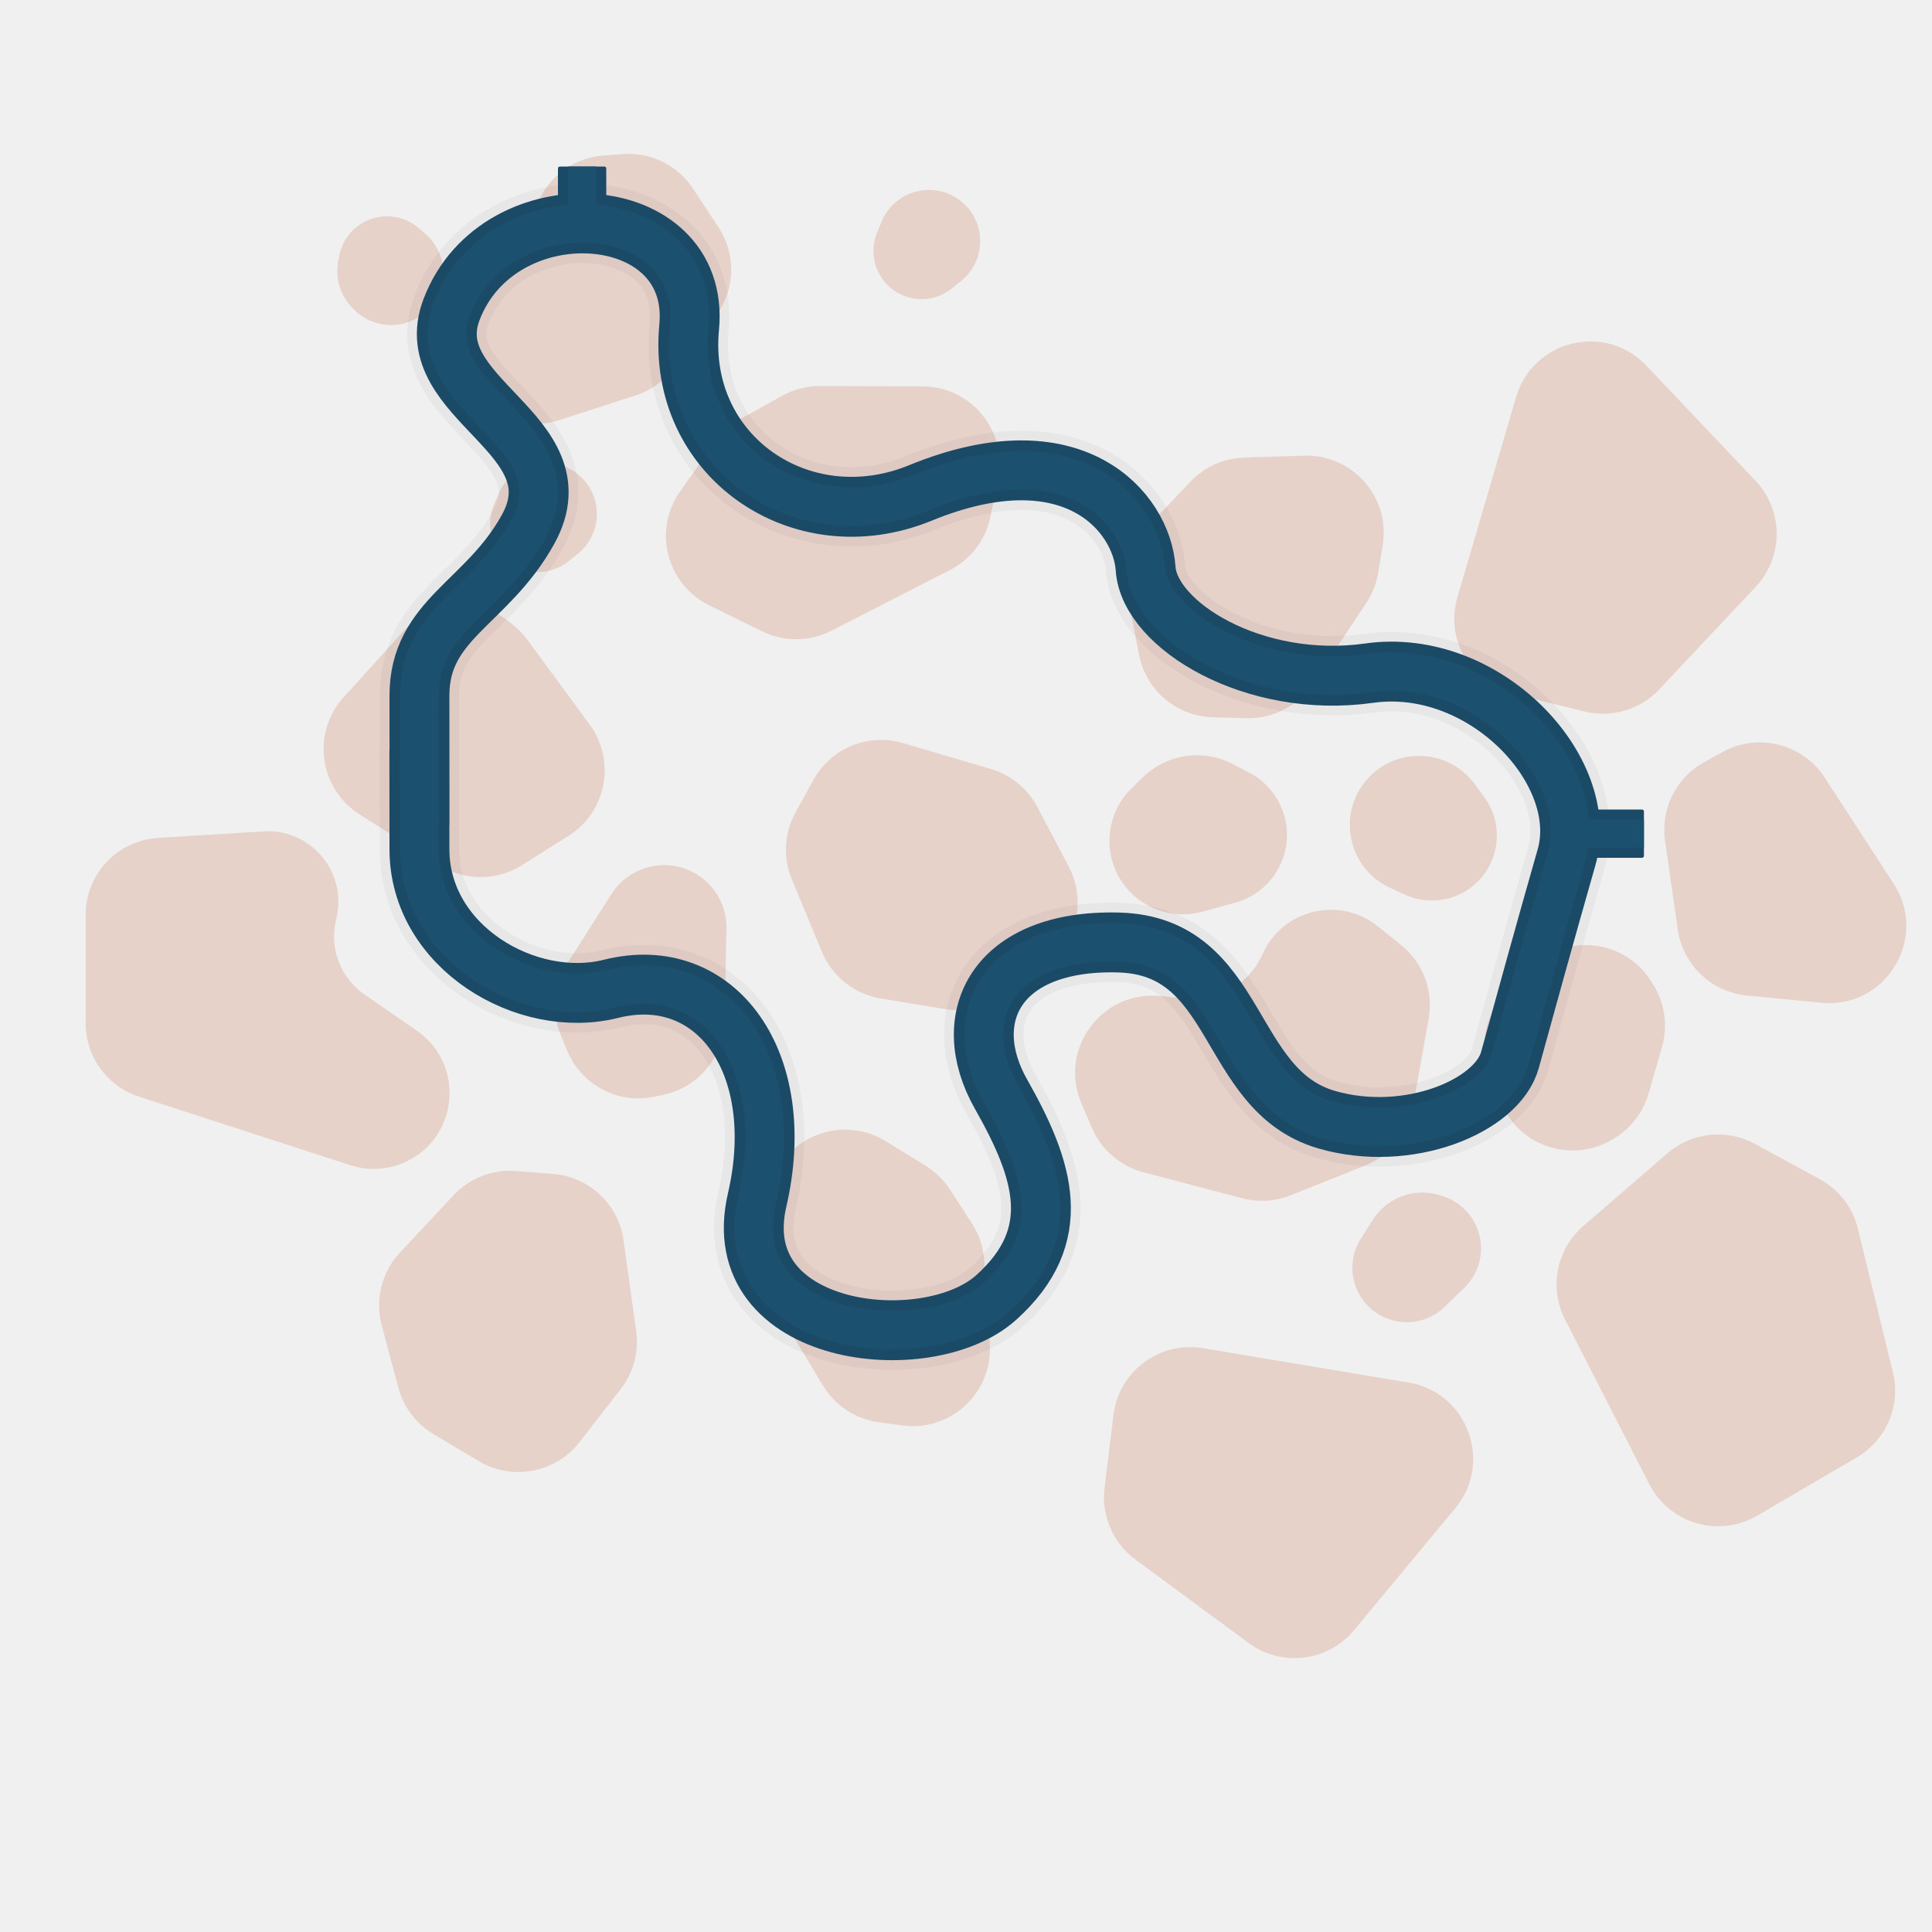
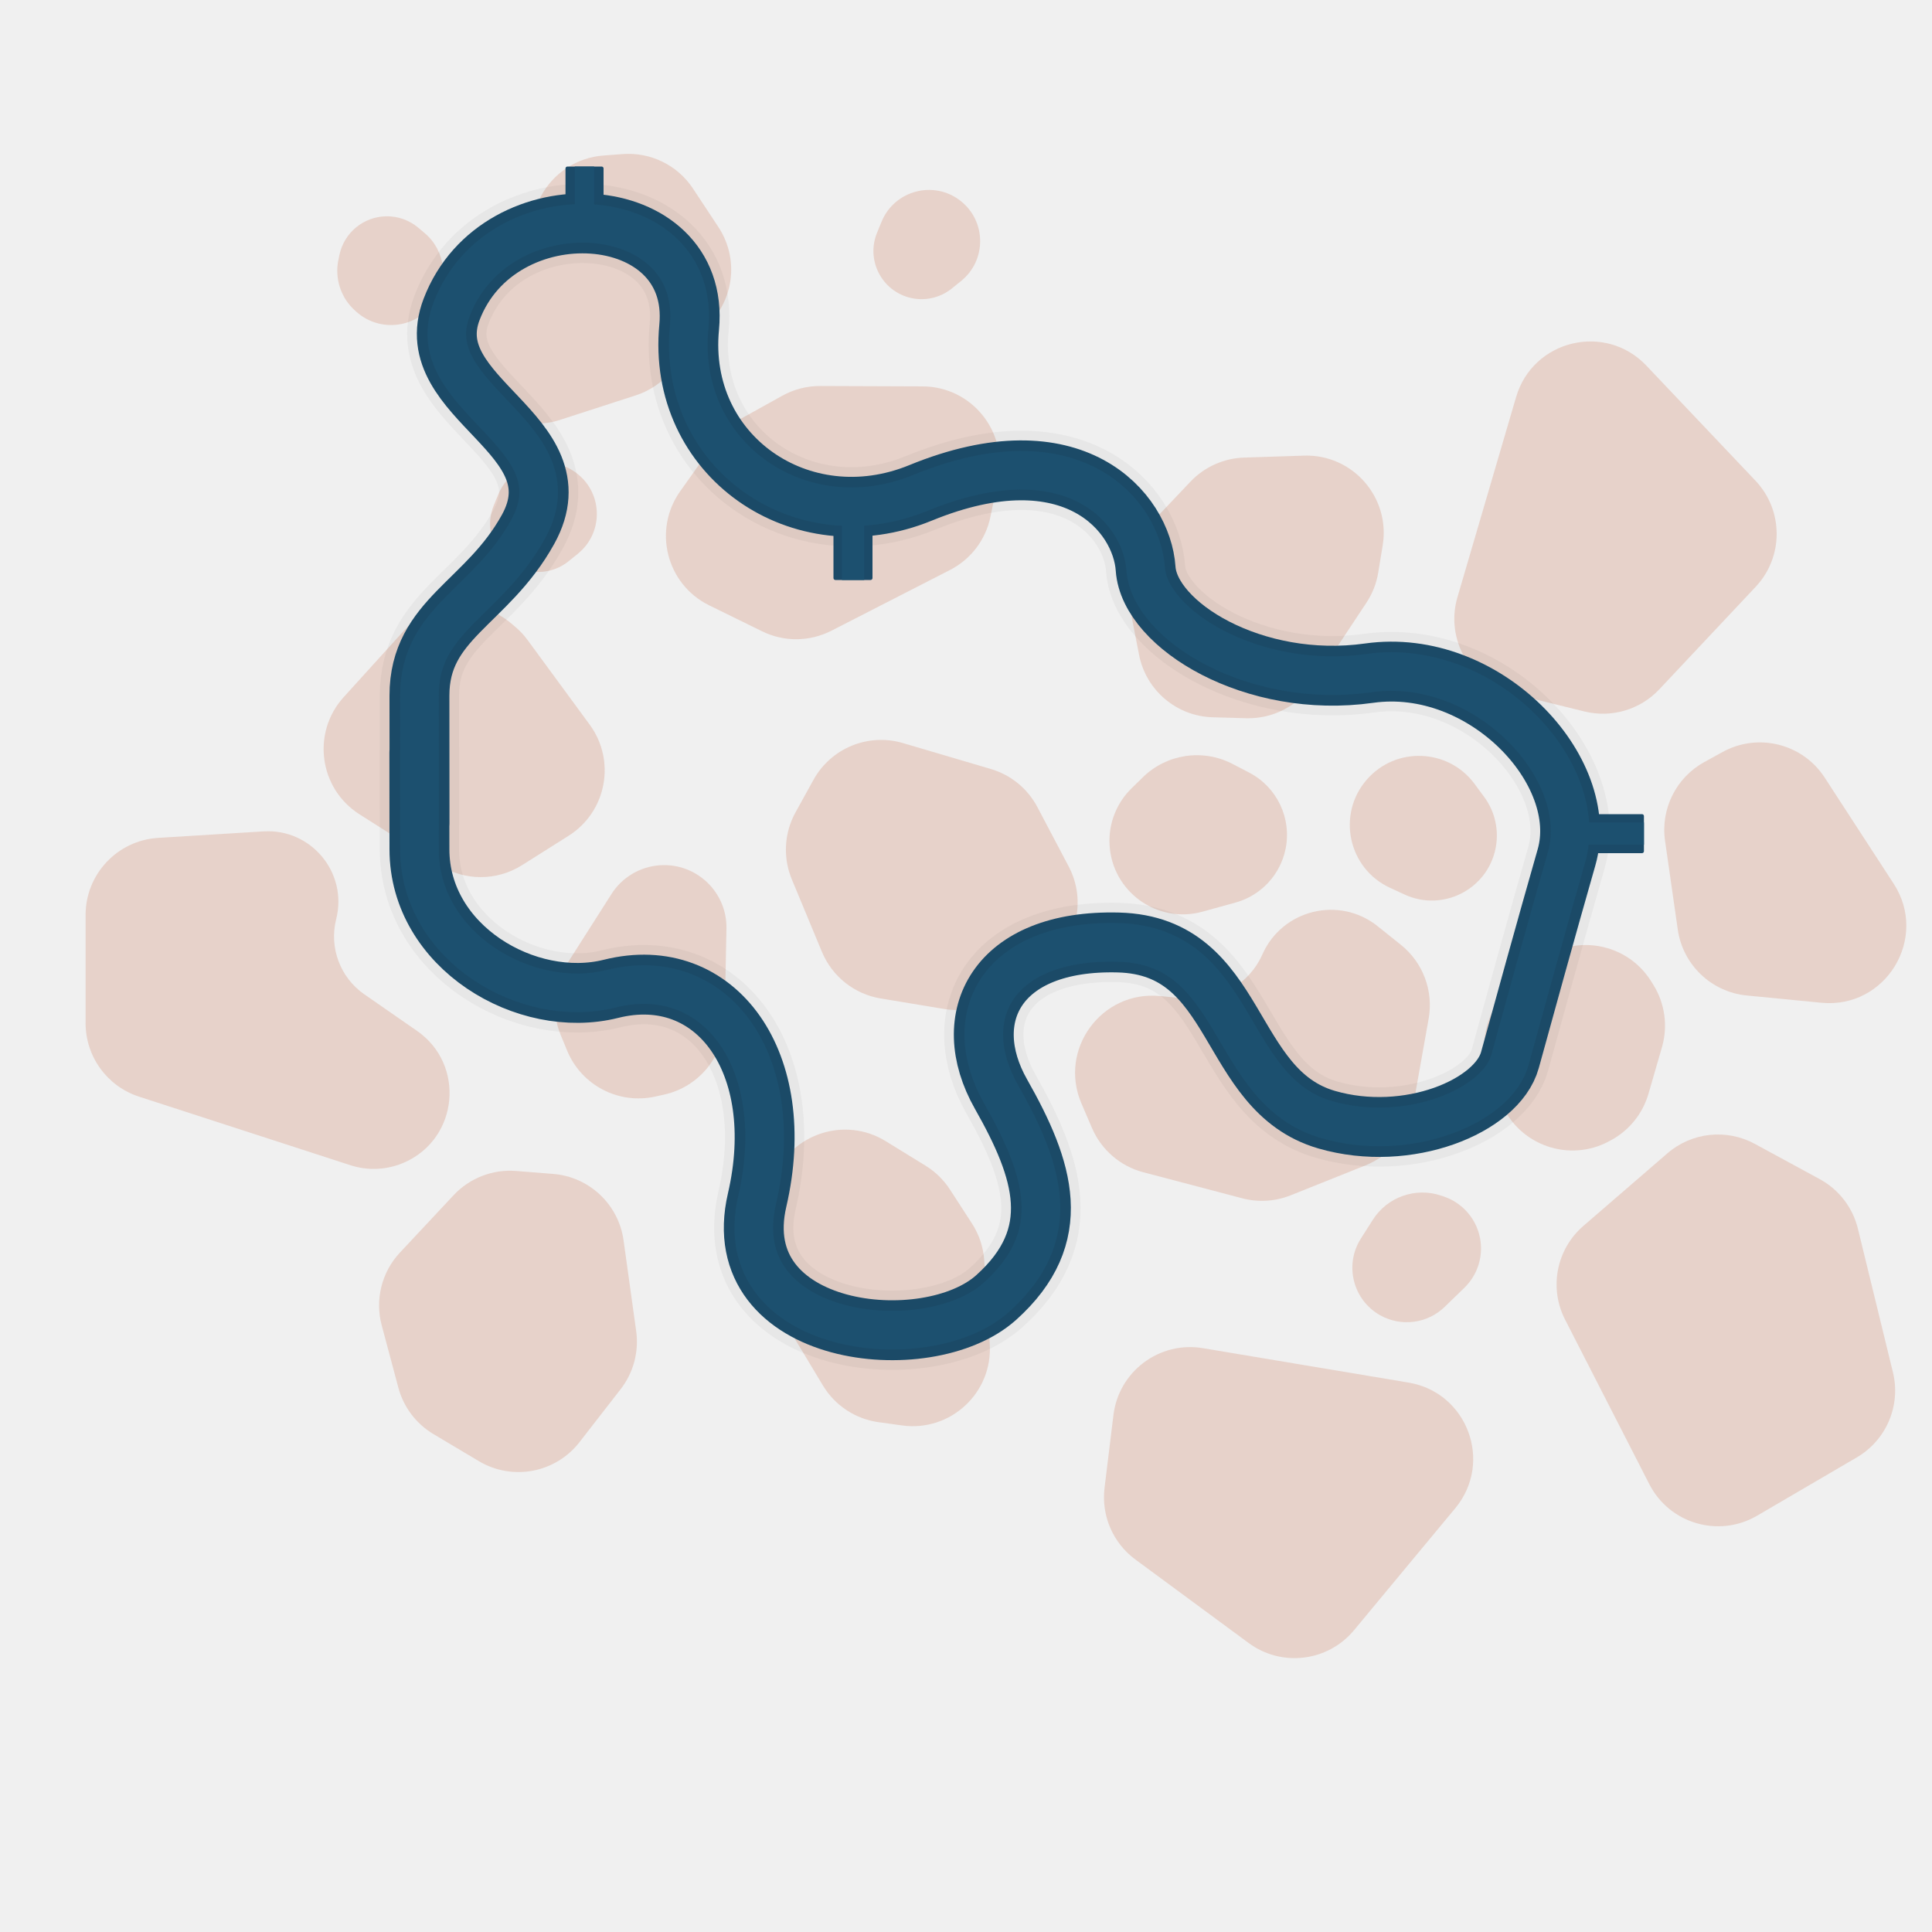
<svg xmlns="http://www.w3.org/2000/svg" width="10000" height="10000" viewBox="0 0 10000 10000" fill="none">
  <g clip-path="url(#clip0_1527_45511)">
    <path opacity="0.4" d="M1751.66 1344.31L1756.95 1319.19C1781.15 1204.18 1881.78 1121.27 1999.3 1119.52C2059.98 1118.61 2118.94 1139.68 2165.3 1178.84L2198.3 1206.7C2306.63 1298.19 2325.61 1457.94 2241.73 1572.26C2148.25 1699.66 1965.76 1719.75 1846.81 1615.74L1840.5 1610.22C1764.97 1544.18 1731 1442.49 1751.66 1344.31Z" fill="#D9A692" />
    <path opacity="0.4" d="M1778.75 3608.49L2091.46 3263.58C2235.89 3104.28 2480.42 3087.67 2645.07 3225.97L2665.71 3243.31C2690.15 3263.84 2712.04 3287.21 2730.92 3312.94L3052.32 3750.88C3189.55 3937.88 3139.47 4202.02 2943.32 4325.81L2701.85 4478.21C2571.02 4560.78 2404.3 4560.5 2273.75 4477.49L1860.47 4214.71C1651.2 4081.66 1612.18 3792.21 1778.75 3608.49Z" fill="#D9A692" />
    <path opacity="0.4" d="M3520.58 2542.85L3702.88 2285.6C3737.51 2236.73 3782.67 2196.27 3835.03 2167.19L4049.14 2048.27C4109 2015.03 4176.38 1997.71 4244.85 1997.97L4775.69 1999.96C5027.99 2000.9 5216.41 2232.34 5166.18 2479.6L5126.69 2673.96C5102.47 2793.18 5025.31 2894.89 4917.03 2950.35L4303.29 3264.66C4190.94 3322.2 4058.02 3323.33 3944.7 3267.71L3670.68 3133.2C3449.52 3024.63 3378.13 2743.87 3520.58 2542.85Z" fill="#D9A692" />
    <path opacity="0.4" d="M4584.01 5906.39L4790.89 6033.73C4841.53 6064.9 4884.58 6106.97 4916.91 6156.87L5031.04 6333.01C5068.14 6390.27 5089.98 6456.08 5094.47 6524.17L5122.93 6955.53C5139.62 7208.45 4919.86 7412.92 4668.79 7378.06L4547.03 7361.16C4427.32 7344.54 4321.55 7274.68 4259.26 7171.11L3948.95 6655.15C3883.89 6546.97 3873.71 6414.43 3921.5 6297.58L4004.1 6095.62C4097.56 5867.07 4373.73 5776.96 4584.01 5906.39Z" fill="#D9A692" />
    <path opacity="0.4" d="M4117.68 4204.48L4210.59 4036.35C4301.33 3872.14 4493.99 3793.06 4673.92 3846.17L5128.98 3980.47C5232.52 4011.03 5319.3 4082.13 5369.63 4177.63L5531.67 4485.12C5625.77 4663.69 5572.08 4884.4 5406.46 4999.79L5181.94 5156.23C5096.33 5215.88 4990.81 5239.71 4887.87 5222.66L4558.33 5168.04C4422.16 5145.48 4307.25 5054.3 4254.31 4926.84L4098.38 4551.35C4051.64 4438.82 4058.75 4311.13 4117.68 4204.48Z" fill="#D9A692" />
    <path opacity="0.4" d="M2671.75 6060.91L2863.23 6076.21C3050.24 6091.15 3201.74 6234.05 3227.57 6419.87L3292.89 6889.81C3307.75 6996.74 3278.77 7105.12 3212.52 7190.36L2999.23 7464.78C2875.36 7624.15 2652.15 7666.26 2478.73 7562.98L2243.62 7422.96C2153.97 7369.57 2088.74 7283.26 2061.83 7182.45L1975.67 6859.72C1940.07 6726.36 1975.74 6584.08 2070.03 6483.29L2347.78 6186.38C2431.03 6097.39 2550.29 6051.2 2671.75 6060.91Z" fill="#D9A692" />
    <path opacity="0.4" d="M818.398 4336.87L1363.95 4303.25C1610.75 4288.04 1800.91 4517.49 1740.17 4757.17C1702.78 4904.72 1760.89 5059.98 1885.96 5146.73L2158.2 5335.53C2408.67 5509.23 2374.06 5889.72 2096.37 6015.38C2007.34 6055.67 1906.48 6061.29 1813.53 6031.13L719.564 5676.22C554.668 5622.73 443 5469.1 443 5295.75L443 4736.11C443 4524.75 607.438 4349.87 818.398 4336.87Z" fill="#D9A692" />
    <path opacity="0.4" d="M7067.82 6031.99L6680.24 6186.97C6600.62 6218.81 6512.87 6224.22 6429.94 6202.39L5917.89 6067.66C5798.77 6036.32 5700.73 5951.84 5652.13 5838.66L5597.48 5711.41C5477.46 5431.9 5700.98 5126.01 6003.74 5155.46L6141.91 5168.89C6308.31 5185.07 6466.35 5092.82 6534.09 4939.97C6637.18 4707.31 6932.61 4635.29 7131.22 4794.39L7250.99 4890.33C7365.26 4981.87 7420.39 5128.53 7394.71 5272.67L7313.11 5730.74C7288.87 5866.79 7196.13 5980.69 7067.82 6031.99Z" fill="#D9A692" />
    <path opacity="0.4" d="M2934.43 4989.62L3165.12 4627.21C3220.38 4540.4 3313.73 4485.15 3416.42 4478.45C3605.06 4466.16 3763.84 4617.89 3760.12 4806.9L3750.74 5283.02C3747.1 5467.61 3617.6 5625.73 3437.35 5665.67L3391.62 5675.8C3201.71 5717.88 3009.05 5617.23 2935.12 5437.31L2901.89 5356.46C2852.45 5236.16 2864.59 5099.34 2934.43 4989.62Z" fill="#D9A692" />
    <path opacity="0.4" d="M2460.97 1654.74L2799.45 1016.5C2863.76 895.238 2985.75 815.419 3122.62 805.052L3222.82 797.462C3367.54 786.501 3506.84 854.784 3586.82 975.888L3718.42 1175.17C3814.25 1320.27 3805.36 1510.65 3696.42 1646.19L3479.14 1916.54C3430.28 1977.32 3364.73 2022.5 3290.54 2046.52L2896.68 2174.01C2694.48 2239.46 2479.27 2119.36 2428.81 1912.92C2407.52 1825.82 2418.96 1733.94 2460.97 1654.74Z" fill="#D9A692" />
    <path opacity="0.4" d="M5895.8 3389.55L5835.52 3081.04C5810.71 2954.06 5848.85 2822.92 5937.89 2729.05L6161.81 2493C6234.21 2416.68 6333.75 2371.95 6438.88 2368.5L6748.92 2358.31C7000.83 2350.03 7197.53 2573.99 7156.8 2822.73L7133.71 2963.74C7124.56 3019.61 7103.65 3072.91 7072.37 3120.1L6794.9 3538.7C6718.6 3653.82 6588.31 3721.43 6450.26 3717.55L6277.14 3712.69C6090.09 3707.43 5931.68 3573.2 5895.8 3389.55Z" fill="#D9A692" />
    <path opacity="0.4" d="M7270.32 4630.18L7194.6 4595.25C6978.23 4495.44 6917.97 4216.05 7073.96 4035.93C7224.09 3862.58 7496.23 3873.16 7632.45 4057.64L7681.98 4124.72C7739.09 4202.07 7760.39 4300.15 7740.5 4394.22C7695.82 4605.54 7466.45 4720.65 7270.32 4630.18Z" fill="#D9A692" />
    <path opacity="0.4" d="M2555.55 2616.66L2579 2559.54C2645.98 2396.29 2850.78 2342.85 2988.99 2452.56C3122 2558.14 3122.8 2759.82 2990.62 2866.45L2942.56 2905.22C2887.14 2949.92 2815.25 2968.79 2745.03 2957.06C2587.26 2930.7 2494.83 2764.64 2555.55 2616.66Z" fill="#D9A692" />
    <path opacity="0.4" d="M8521.41 1892.3L9086.27 2487.97C9232.14 2641.79 9232.67 2882.7 9087.48 3037.17L8588.37 3568.15C8489.51 3673.32 8341.65 3717.07 8201.48 3682.63L7832.16 3591.89C7610.89 3537.53 7479.66 3309.61 7543.74 3090.96L7847.3 2055.05C7934.06 1759 8309.13 1668.44 8521.41 1892.3Z" fill="#D9A692" />
    <path opacity="0.4" d="M7532.7 7806.21L7008.44 8437.91C6873.06 8601.04 6633.92 8630.22 6463.28 8504.43L5876.71 8072.01C5760.53 7986.36 5699.5 7844.76 5717.02 7701.49L5763.19 7324C5790.85 7097.84 6001.55 6940.43 6226.27 6978.04L7290.93 7156.25C7595.2 7207.18 7729.72 7568.82 7532.7 7806.21Z" fill="#D9A692" />
    <path opacity="0.4" d="M9427.53 5190.25L9041.25 5152.62C8857.75 5134.74 8710.23 4993.76 8684.08 4811.25L8618.21 4351.68C8594.59 4186.9 8675.5 4024.72 8821.34 3944.47L8916.31 3892.22C9099.89 3791.22 9330.3 3849 9444.5 4024.67L9801.68 4574.12C9984.36 4855.14 9761.13 5222.75 9427.53 5190.25Z" fill="#D9A692" />
    <path opacity="0.4" d="M8536.88 7682.18L8100.83 6830.38C8016.81 6666.26 8055.86 6465.98 8195.36 6345.44L8630.46 5969.49C8756.42 5860.65 8936.62 5841.2 9082.9 5920.66L9418.85 6103.12C9518 6156.98 9589.8 6250.2 9616.54 6359.82L9797.86 7103.1C9839.77 7274.92 9763.87 7453.87 9611.21 7543.17L9094.89 7845.18C8896.59 7961.17 8641.56 7886.67 8536.88 7682.18Z" fill="#D9A692" />
    <path opacity="0.4" d="M7043.85 6410.82L7105.92 6313.29C7181.12 6195.11 7327.36 6143.65 7460.01 6188.68L7473.22 6193.16C7585.03 6231.12 7661.65 6334.36 7665.59 6452.38C7668.26 6532.37 7637.02 6609.77 7579.57 6665.5L7477.71 6764.3C7388.29 6851.04 7252.53 6868.76 7143.85 6807.88C7002.68 6728.8 6956.98 6547.33 7043.85 6410.82Z" fill="#D9A692" />
    <path opacity="0.4" d="M7798.47 5135.24L7924 5009.19C8106.4 4826.04 8412.01 4861.39 8547.79 5081.33L8558.48 5098.65C8617.81 5194.75 8633.74 5311.45 8602.36 5419.94L8532.58 5661.1C8503.11 5762.97 8434.39 5848.96 8341.53 5900.18L8332.46 5905.18C8124 6020.17 7861.86 5928.73 7770.14 5709.03L7712.77 5571.6C7650.4 5422.2 7684.23 5249.95 7798.47 5135.24Z" fill="#D9A692" />
    <path opacity="0.4" d="M4539.55 1204.66L4563 1147.54C4629.98 984.294 4834.78 930.854 4972.99 1040.56C5106 1146.14 5106.8 1347.82 4974.62 1454.45L4926.56 1493.22C4871.14 1537.92 4799.25 1556.79 4729.03 1545.06C4571.26 1518.7 4478.83 1352.64 4539.55 1204.66Z" fill="#D9A692" />
    <path opacity="0.4" d="M6394.56 4671.83L6223.82 4718.88C5988.9 4783.62 5754.56 4613.82 5742.9 4370.42C5737.7 4261.88 5779.18 4156.3 5856.87 4080.32L5915.47 4023.01C6039.17 3902.03 6226.64 3874.3 6380.07 3954.29L6466.03 3999.11C6609.99 4074.16 6686.72 4235.58 6654.03 4394.6C6626.52 4528.43 6526.28 4635.53 6394.56 4671.83Z" fill="#D9A692" />
    <path d="M2170.5 3894.81L2171 4395.99C2171 4902.21 2726.5 5227.41 3162.2 5118.21C3706.83 4981.72 4083.17 5502.52 3918.85 6211.49C3754.53 6920.47 4800.06 7036.42 5156.52 6715.73C5512.98 6395.03 5405.65 6059.1 5181.04 5662.86C4956.43 5266.63 5156.52 4861.79 5789.27 4878.35C6422.02 4894.92 6341.85 5642.99 6866.6 5795.38C7286.41 5917.3 7749.39 5726.48 7815.4 5486.61C7881.41 5246.75 8005.42 4796.59 8108.25 4437.73C8236.79 3989.15 7683.55 3400.1 7086.58 3484.25C6489.6 3568.4 5949.61 3235.78 5929.74 2943.58C5909.86 2651.37 5557.37 2226.65 4764.28 2551.32C4146.3 2804.31 3503.42 2359.17 3567.03 1693.93C3630.63 1028.68 2581.79 961.097 2337.3 1601.83C2159.94 2066.65 3006.38 2244.92 2733.52 2739.5C2521.5 3123.8 2171 3203.98 2171 3600.21L2171.5 4262.31" stroke="black" stroke-opacity="0.04" stroke-width="410" stroke-linecap="round" />
    <path d="M2170.5 3894.81L2171 4395.99C2171 4902.21 2726.5 5227.41 3162.2 5118.21C3706.83 4981.72 4083.17 5502.52 3918.85 6211.49C3754.53 6920.47 4800.06 7036.42 5156.52 6715.73C5512.98 6395.03 5405.65 6059.1 5181.04 5662.86C4956.43 5266.63 5156.52 4861.79 5789.27 4878.35C6422.02 4894.92 6341.85 5642.99 6866.6 5795.38C7286.41 5917.3 7749.39 5726.48 7815.4 5486.61C7881.41 5246.75 8005.42 4796.59 8108.25 4437.73C8236.79 3989.15 7683.55 3400.1 7086.58 3484.25C6489.6 3568.4 5949.61 3235.78 5929.74 2943.58C5909.86 2651.37 5557.37 2226.65 4764.28 2551.32C4146.3 2804.31 3503.42 2359.17 3567.03 1693.93C3630.63 1028.68 2581.79 961.097 2337.3 1601.83C2159.94 2066.65 3006.38 2244.92 2733.52 2739.5C2521.5 3123.8 2171 3203.98 2171 3600.21L2171.5 4262.31" stroke="#1B4A67" stroke-width="310" stroke-linecap="round" />
    <path d="M2170.5 3894.5L2171 4395.68C2171 4901.9 2726.5 5227.1 3162.2 5117.9C3706.83 4981.41 4083.17 5502.21 3918.85 6211.18C3754.53 6920.16 4800.06 7036.11 5156.52 6715.42C5512.98 6394.72 5405.65 6058.79 5181.04 5662.56C4956.43 5266.32 5156.52 4861.48 5789.27 4878.04C6422.02 4894.61 6341.85 5642.68 6866.6 5795.07C7286.41 5916.99 7749.39 5726.17 7815.4 5486.31C7881.41 5246.44 8005.42 4796.28 8108.25 4437.42C8236.79 3988.84 7683.55 3399.8 7086.58 3483.94C6489.6 3568.09 5949.61 3235.47 5929.74 2943.27C5909.86 2651.06 5557.37 2226.34 4764.28 2551.01C4146.29 2804 3503.42 2358.86 3567.03 1693.62C3630.63 1028.37 2581.79 960.788 2337.3 1601.52C2159.94 2066.34 3006.38 2244.61 2733.52 2739.19C2521.5 3123.49 2171 3203.67 2171 3599.9L2171.5 4262" stroke="#1C506F" stroke-width="200" stroke-linecap="round" />
-     <rect x="2888" y="862" width="250" height="189" rx="10" fill="#1B4A68" />
-     <rect x="2940" y="862" width="145" height="204" fill="#1C506F" />
-     <rect x="8509" y="4190" width="250" height="280.721" rx="10" transform="rotate(90 8509 4190)" fill="#1B4A68" />
-     <rect x="8509" y="4242" width="145" height="303" transform="rotate(90 8509 4242)" fill="#1C506F" />
+     <rect x="2927" y="862" width="197" height="189" rx="10" fill="#1B4A68" />
+     <rect x="2975" y="862" width="100" height="204" fill="#1C506F" />
+     <rect x="8509" y="4214" width="202" height="281" rx="10" transform="rotate(90 8509 4214)" fill="#1B4A68" />
+     <rect x="8509" y="4257" width="115" height="303" transform="rotate(90 8509 4257)" fill="#1C506F" />
+     <rect x="4516" y="3002" width="202" height="281" rx="10" transform="rotate(-180 4516 3002)" fill="#1B4A68" />
+     <rect x="4473" y="3002" width="115" height="303" transform="rotate(-180 4473 3002)" fill="#1C506F" />
  </g>
  <defs>
    <clipPath id="clip0_1527_45511">
      <rect width="10000" height="10000" fill="white" />
    </clipPath>
  </defs>
</svg>
